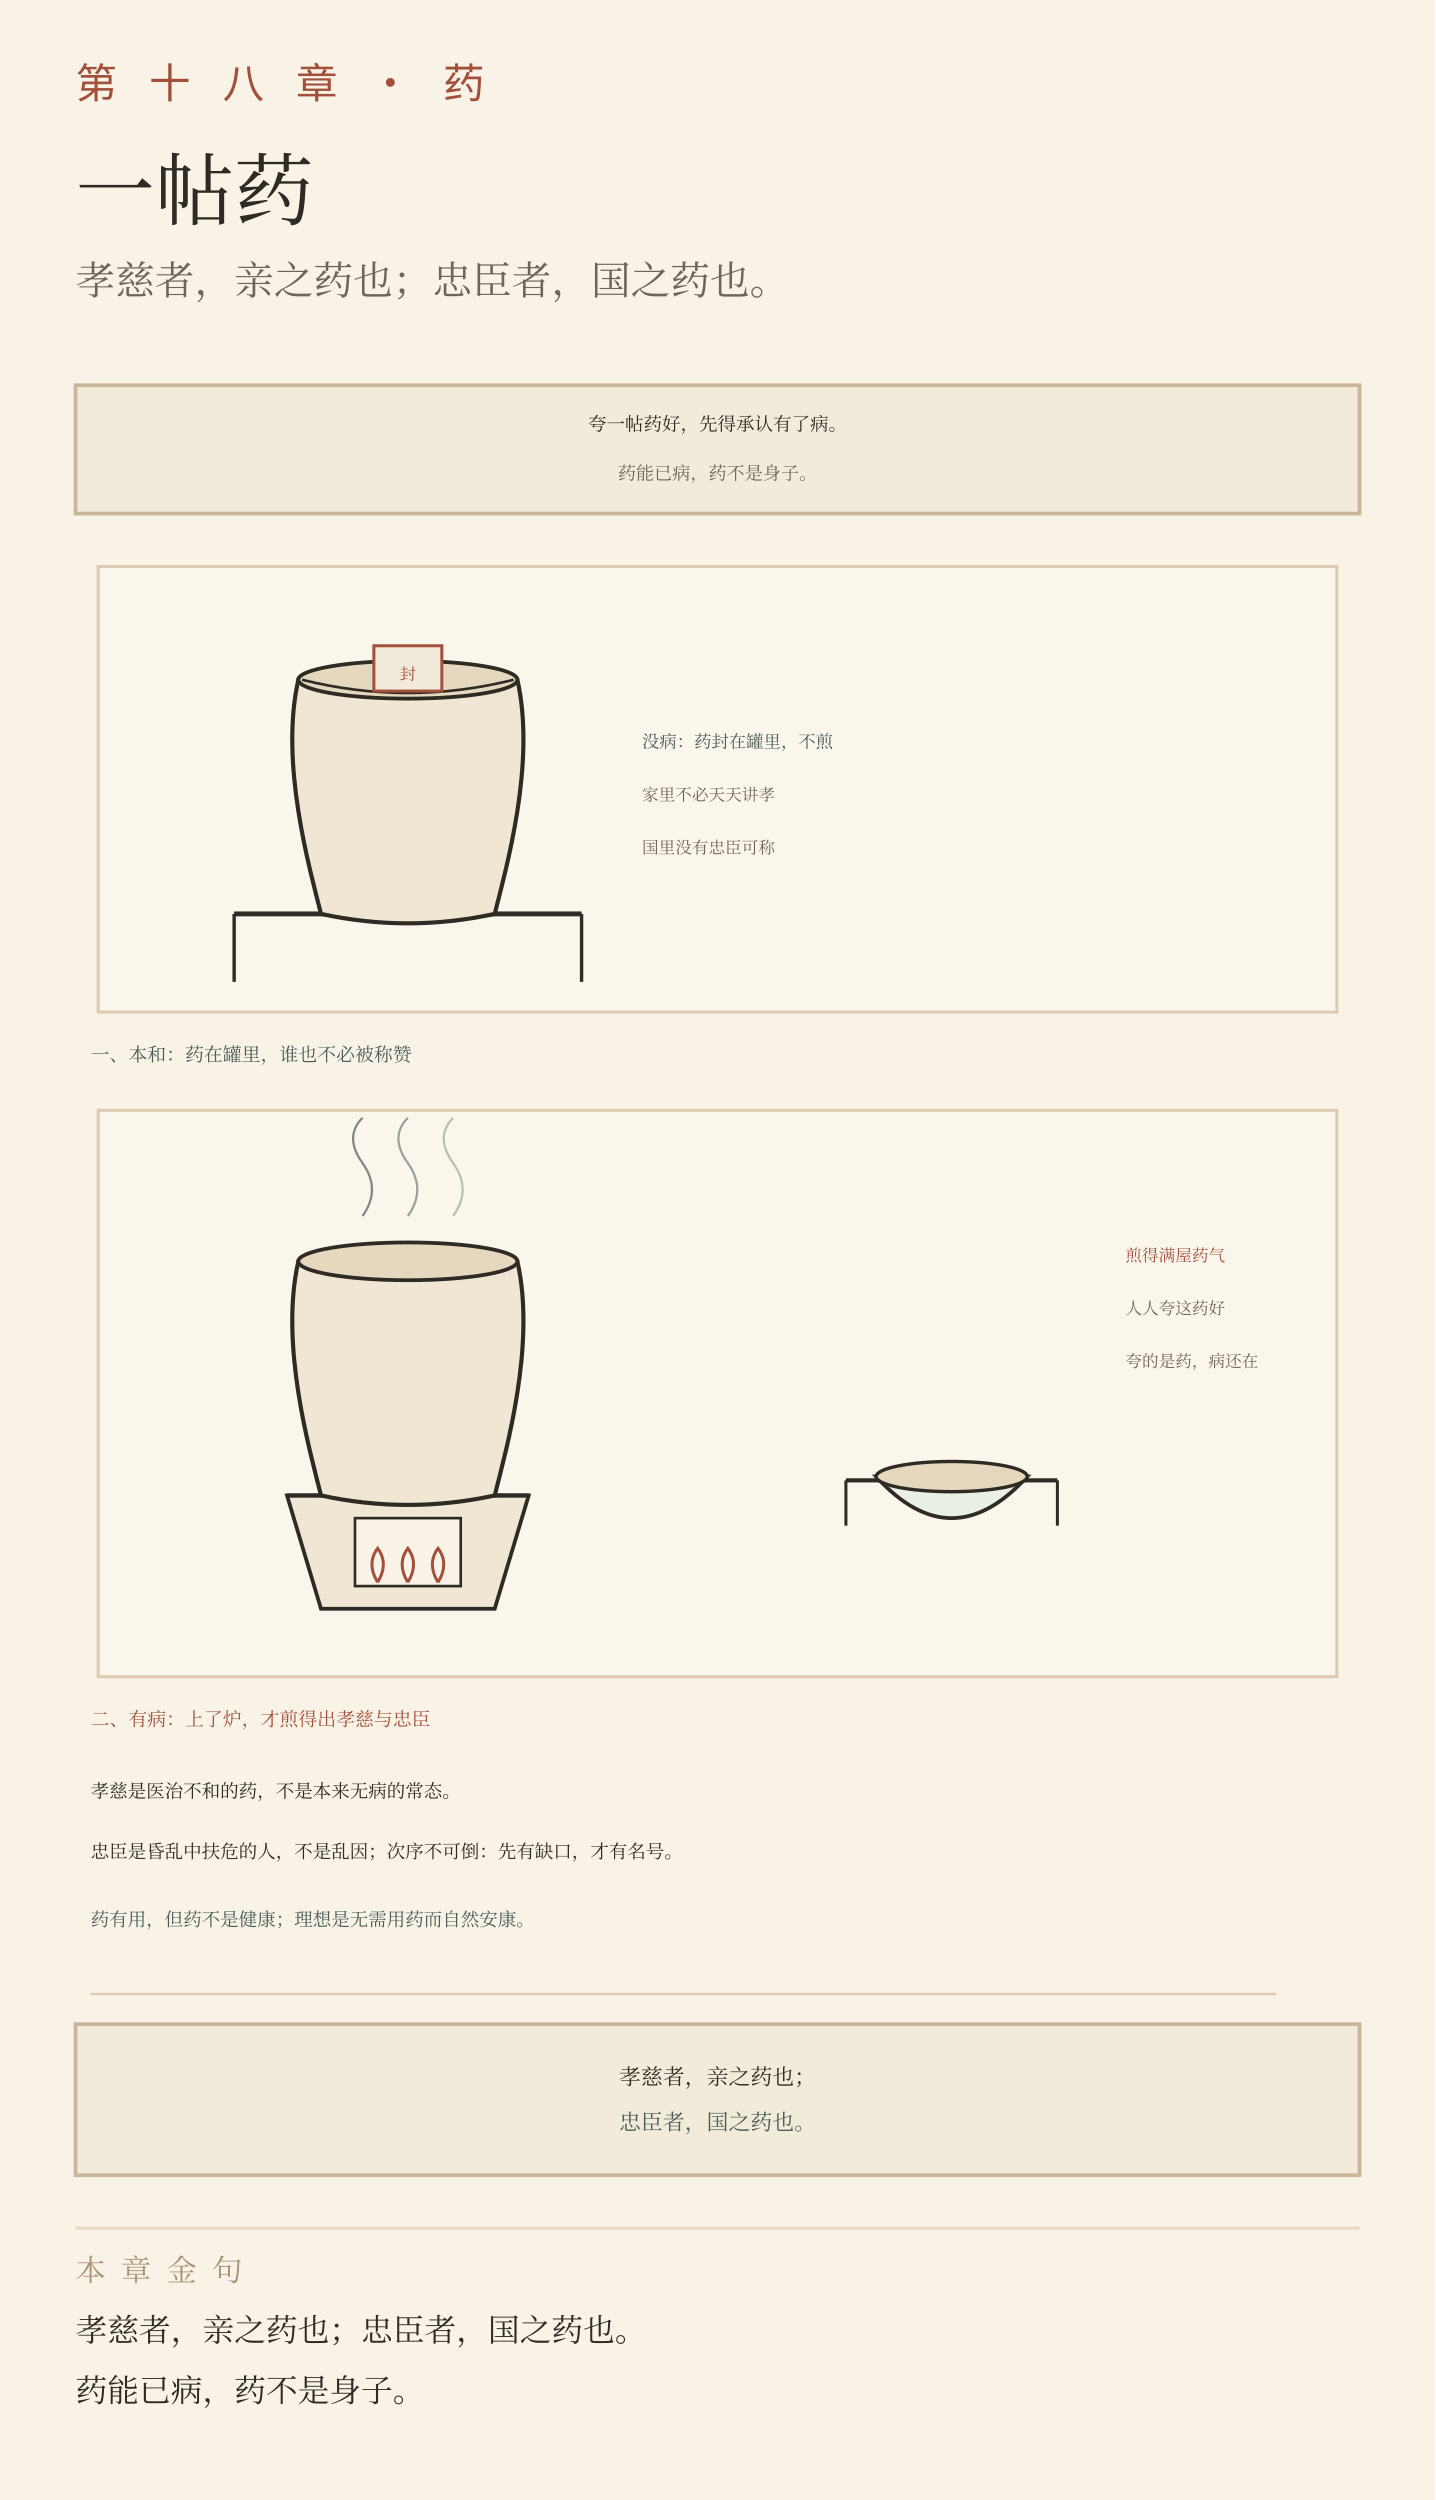
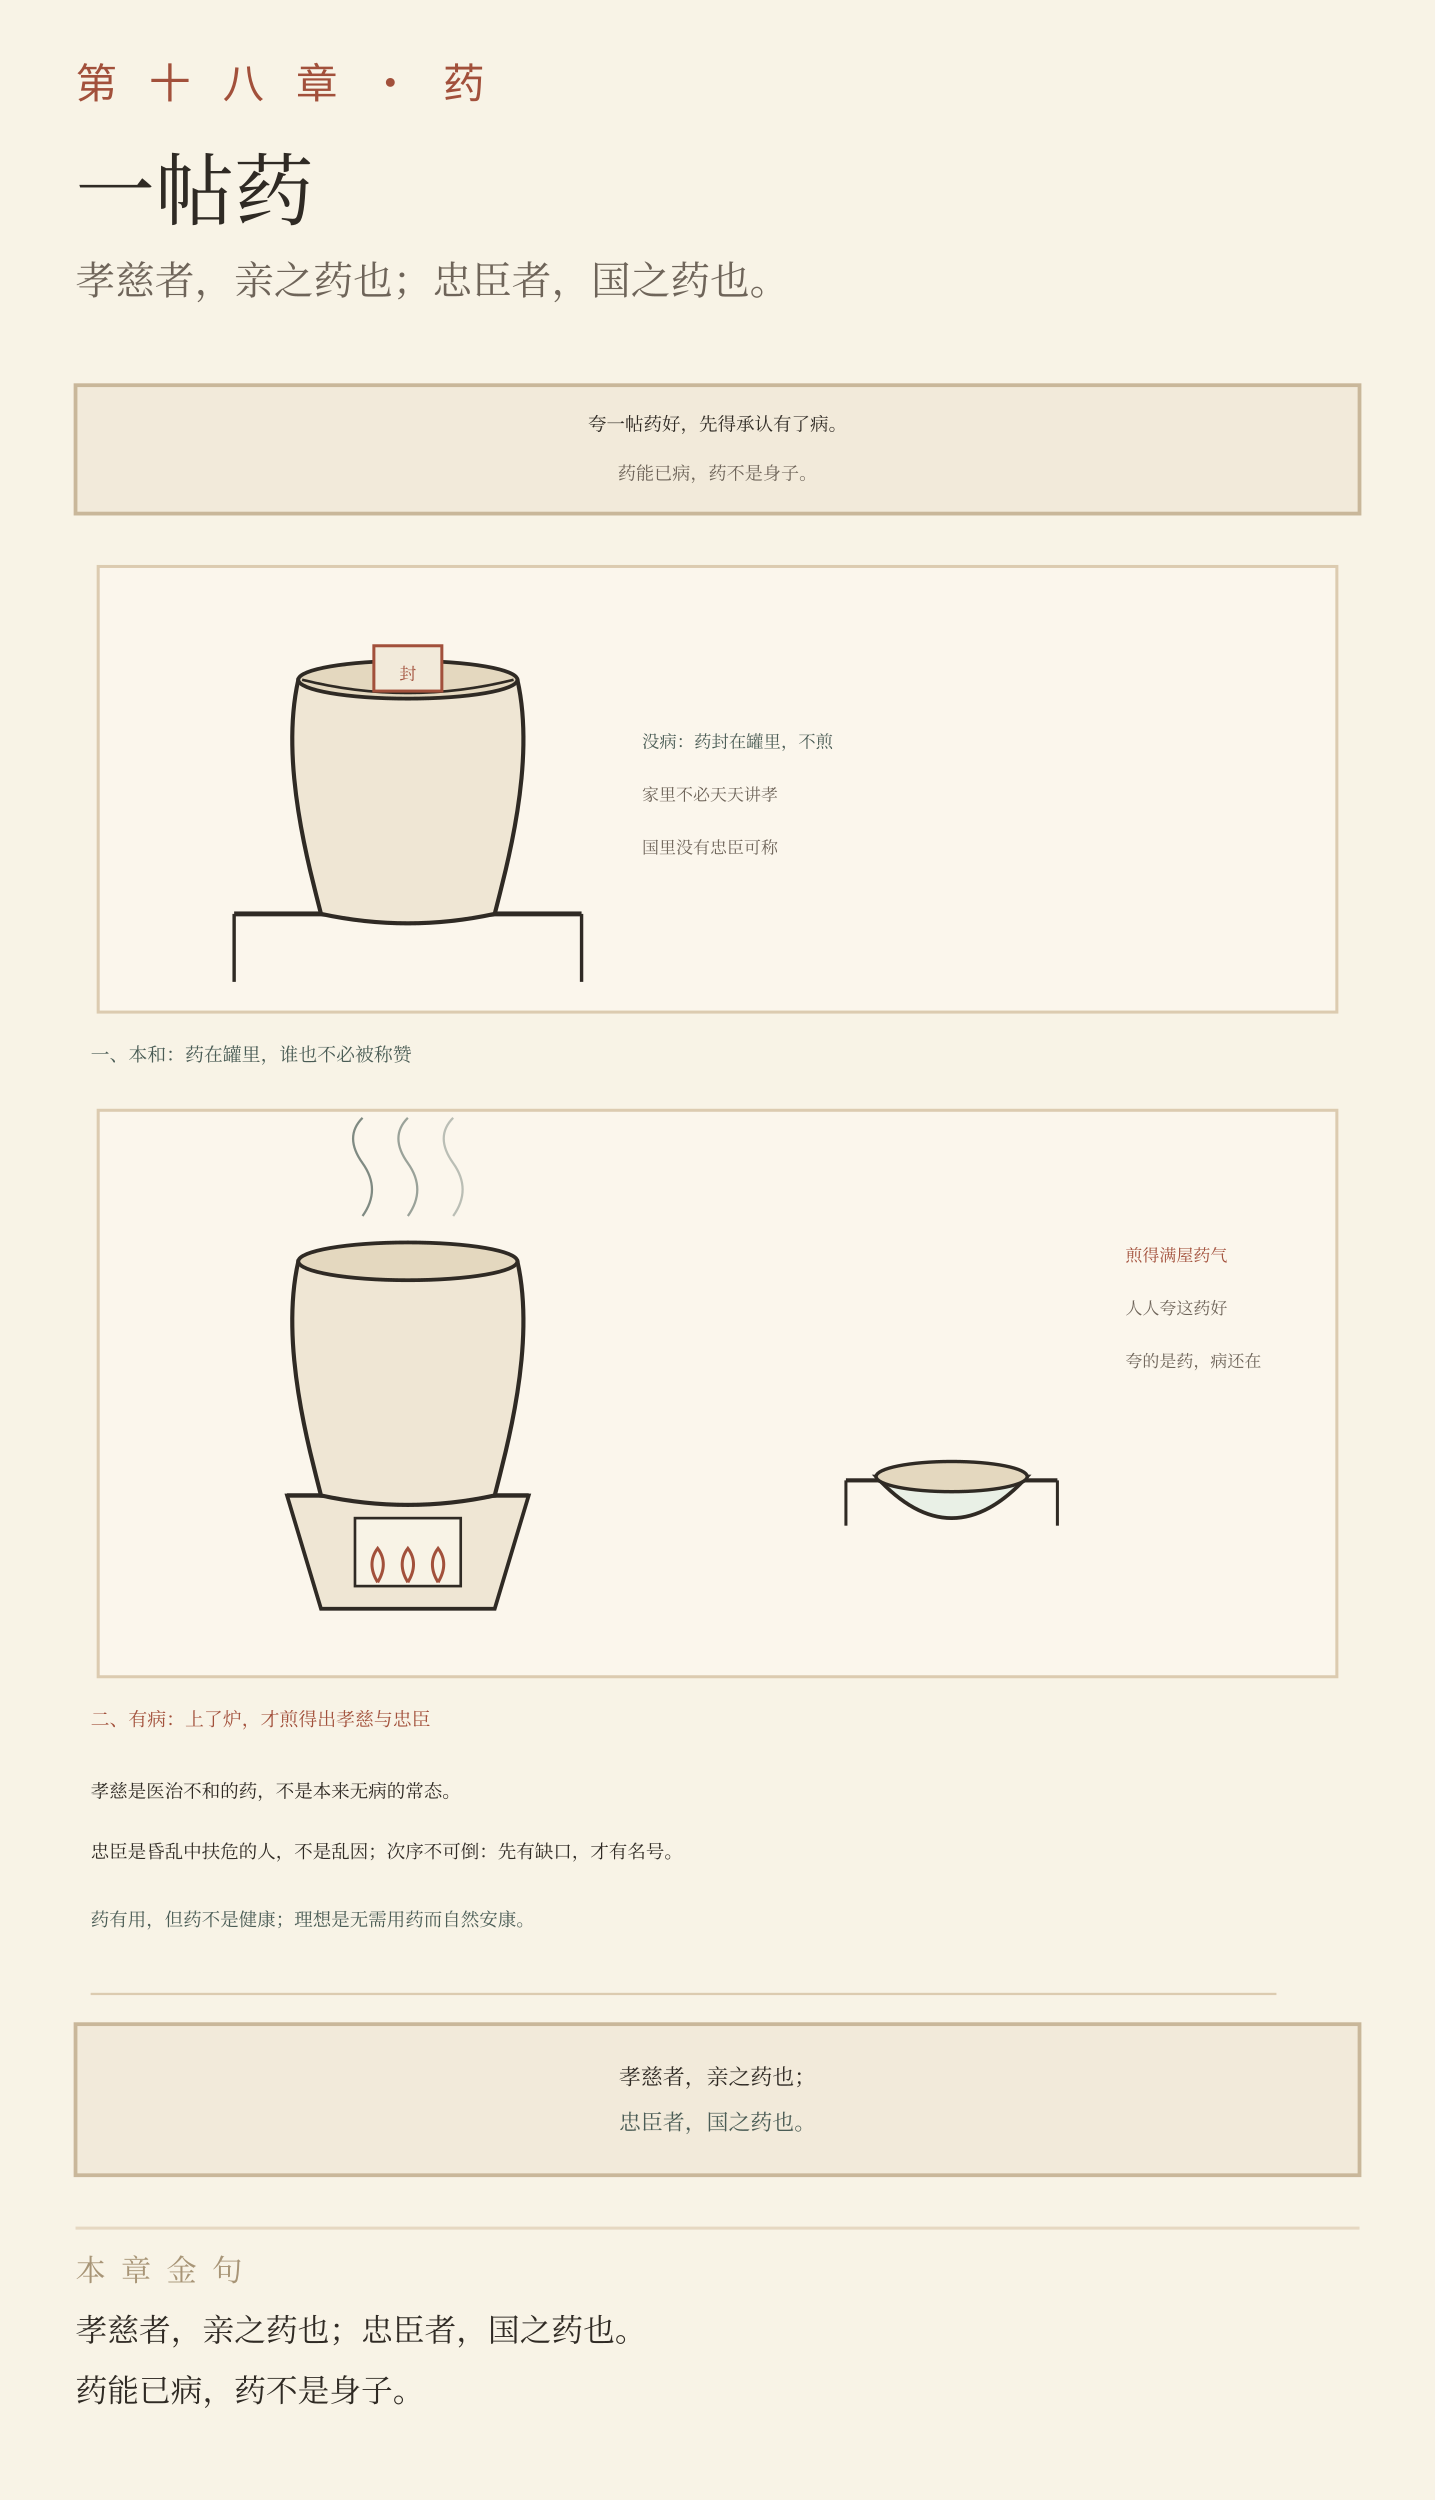
<svg xmlns="http://www.w3.org/2000/svg" viewBox="0 0 380 662" role="img" aria-label="六亲不和，有孝慈；国家昏乱，有忠臣：药能已病，药不是身子" font-family="'Noto Serif CJK SC','Noto Serif SC','Songti SC',serif">
  <defs>
    <marker id="arr" viewBox="0 0 10 10" refX="9" refY="5" markerWidth="6" markerHeight="6" orient="auto">
      <path d="M0 0 L10 5 L0 10 z" fill="#6E6459" />
    </marker>
    <marker id="arr2" viewBox="0 0 10 10" refX="9" refY="5" markerWidth="6" markerHeight="6" orient="auto">
      <path d="M0 0 L10 5 L0 10 z" fill="#4A5C55" />
    </marker>
    <marker id="arrL" viewBox="0 0 10 10" refX="1" refY="5" markerWidth="6" markerHeight="6" orient="auto">
      <path d="M10 0 L0 5 L10 10 z" fill="#4A5C55" />
    </marker>
    <marker id="arrS" viewBox="0 0 10 10" refX="9" refY="5" markerWidth="6" markerHeight="6" orient="auto">
      <path d="M0 0 L10 5 L0 10 z" fill="#A2503B" />
    </marker>
  </defs>
  <rect x="0" y="0" width="380" height="662" fill="#F8F3E6" />
  <text x="20" y="26" font-size="11" fill="#A2503B" font-family="'Noto Sans CJK SC','Noto Sans SC',sans-serif" letter-spacing="3">第 十 八 章 · 药</text>
  <text x="20" y="58" font-size="21" fill="#2F2A24">一帖药</text>
  <text x="20" y="78" font-size="10.5" fill="#6E6459">孝慈者，亲之药也；忠臣者，国之药也。</text>
  <rect x="20" y="102" width="340" height="34" fill="#F2EADA" stroke="#C9B79A" stroke-width="1.0" />
  <text x="190" y="114" font-size="4.9" fill="#2F2A24" text-anchor="middle">夸一帖药好，先得承认有了病。</text>
  <text x="190" y="127" font-size="4.8" fill="#6E6459" text-anchor="middle">药能已病，药不是身子。</text>
  <rect x="26" y="150" width="328" height="118" fill="#FBF6EC" stroke="#DCCBB0" stroke-width="0.8" />
  <line x1="62" y1="242" x2="154" y2="242" stroke="#2F2A24" stroke-width="1.3" />
  <line x1="62" y1="242" x2="62" y2="260" stroke="#2F2A24" stroke-width="0.9" />
  <line x1="154" y1="242" x2="154" y2="260" stroke="#2F2A24" stroke-width="0.9" />
  <path d="M79.0,180 C74.0,202 82.0,230 85.0,242 Q108,247 131.0,242 C134.0,230 142.0,202 137.0,180 Z" fill="#EFE6D4" stroke="#2F2A24" stroke-width="1.1" />
  <ellipse cx="108" cy="180" rx="29.0" ry="5" fill="#E4D8BF" stroke="#2F2A24" stroke-width="1.0" />
  <path d="M80.0,180 q28.0,7 56,0" fill="none" stroke="#2F2A24" stroke-width="0.7" />
  <rect x="99" y="171" width="18" height="12" fill="#F2EADA" stroke="#A2503B" stroke-width="0.8" />
-   <text x="108" y="180" font-size="4.3" fill="#A2503B" text-anchor="middle">封</text>
+   <text x="108" y="180" font-size="4.5" fill="#A2503B" text-anchor="middle">封</text>
  <text x="170" y="198" font-size="4.6" fill="#4A5C55">没病：药封在罐里，不煎</text>
-   <text x="170" y="212" font-size="4.4" fill="#6E6459">家里不必天天讲孝</text>
-   <text x="170" y="226" font-size="4.4" fill="#6E6459">国里没有忠臣可称</text>
+   <text x="170" y="212" font-size="4.5" fill="#6E6459">家里不必天天讲孝</text>
+   <text x="170" y="226" font-size="4.5" fill="#6E6459">国里没有忠臣可称</text>
  <text x="24" y="281" font-size="5.0" fill="#4A5C55">一、本和：药在罐里，谁也不必被称赞</text>
  <rect x="26" y="294" width="328" height="150" fill="#FBF6EC" stroke="#DCCBB0" stroke-width="0.8" />
  <path d="M76,396 L85,426 L131,426 L140,396 Z" fill="#EFE6D4" stroke="#2F2A24" stroke-width="1.0" />
  <line x1="76" y1="396" x2="140" y2="396" stroke="#2F2A24" stroke-width="1.1" />
  <rect x="94" y="402" width="28" height="18" fill="#F8F3E6" stroke="#2F2A24" stroke-width="0.7" />
  <path d="M100,419 q-3,-5 0,-9 q3,4 0,9" fill="none" stroke="#A2503B" stroke-width="0.8" />
  <path d="M108,419 q-3,-5 0,-9 q3,4 0,9" fill="none" stroke="#A2503B" stroke-width="0.8" />
  <path d="M116,419 q-3,-5 0,-9 q3,4 0,9" fill="none" stroke="#A2503B" stroke-width="0.8" />
  <path d="M79.0,334 C74.0,356 82.0,384 85.0,396 Q108,401 131.0,396 C134.0,384 142.0,356 137.0,334 Z" fill="#EFE6D4" stroke="#2F2A24" stroke-width="1.1" />
  <ellipse cx="108" cy="334" rx="29.0" ry="5" fill="#E4D8BF" stroke="#2F2A24" stroke-width="1.0" />
  <path d="M96,322 q5,-7 0,-14 q-5,-7 0,-12" fill="none" stroke="#4A5C55" stroke-width="0.6" opacity="0.7" />
  <path d="M108,322 q5,-7 0,-14 q-5,-7 0,-12" fill="none" stroke="#4A5C55" stroke-width="0.6" opacity="0.547" />
  <path d="M120,322 q5,-7 0,-14 q-5,-7 0,-12" fill="none" stroke="#4A5C55" stroke-width="0.6" opacity="0.366" />
  <line x1="224" y1="392" x2="280" y2="392" stroke="#2F2A24" stroke-width="1.1" />
  <line x1="224" y1="392" x2="224" y2="404" stroke="#2F2A24" stroke-width="0.8" />
  <line x1="280" y1="392" x2="280" y2="404" stroke="#2F2A24" stroke-width="0.8" />
  <path d="M232,391 q20,22 40,0 Z" fill="#E9F0E6" stroke="#2F2A24" stroke-width="1.0" />
  <ellipse cx="252" cy="391" rx="20" ry="4" fill="#E4D8BF" stroke="#2F2A24" stroke-width="0.9" />
-   <text x="298" y="334" font-size="4.4" fill="#A2503B">煎得满屋药气</text>
-   <text x="298" y="348" font-size="4.4" fill="#6E6459">人人夸这药好</text>
-   <text x="298" y="362" font-size="4.4" fill="#6E6459">夸的是药，病还在</text>
+   <text x="298" y="334" font-size="4.5" fill="#A2503B">煎得满屋药气</text>
+   <text x="298" y="348" font-size="4.5" fill="#6E6459">人人夸这药好</text>
+   <text x="298" y="362" font-size="4.5" fill="#6E6459">夸的是药，病还在</text>
  <text x="24" y="457" font-size="5.0" fill="#A2503B">二、有病：上了炉，才煎得出孝慈与忠臣</text>
  <text x="24" y="476" font-size="4.9" fill="#2F2A24">孝慈是医治不和的药，不是本来无病的常态。</text>
  <text x="24" y="492" font-size="4.9" fill="#2F2A24">忠臣是昏乱中扶危的人，不是乱因；次序不可倒：先有缺口，才有名号。</text>
  <text x="24" y="510" font-size="4.9" fill="#4A5C55">药有用，但药不是健康；理想是无需用药而自然安康。</text>
  <line x1="24" y1="528" x2="338" y2="528" stroke="#DCCBB0" stroke-width="0.6" />
  <rect x="20" y="536" width="340" height="40" fill="#F2EADA" stroke="#C9B79A" stroke-width="1.0" />
  <text x="190" y="552" font-size="5.8" fill="#2F2A24" text-anchor="middle">孝慈者，亲之药也；</text>
  <text x="190" y="564" font-size="5.8" fill="#4A5C55" text-anchor="middle">忠臣者，国之药也。</text>
  <line x1="20" y1="590" x2="360" y2="590" stroke="#E6D8C2" stroke-width="0.8" />
  <text x="20" y="604" font-size="8.0" fill="#A89577" letter-spacing="1">本 章 金 句</text>
  <text x="20" y="620" font-size="8.4" fill="#2F2A24">孝慈者，亲之药也；忠臣者，国之药也。</text>
  <text x="20" y="636" font-size="8.4" fill="#2F2A24">药能已病，药不是身子。</text>
</svg>
